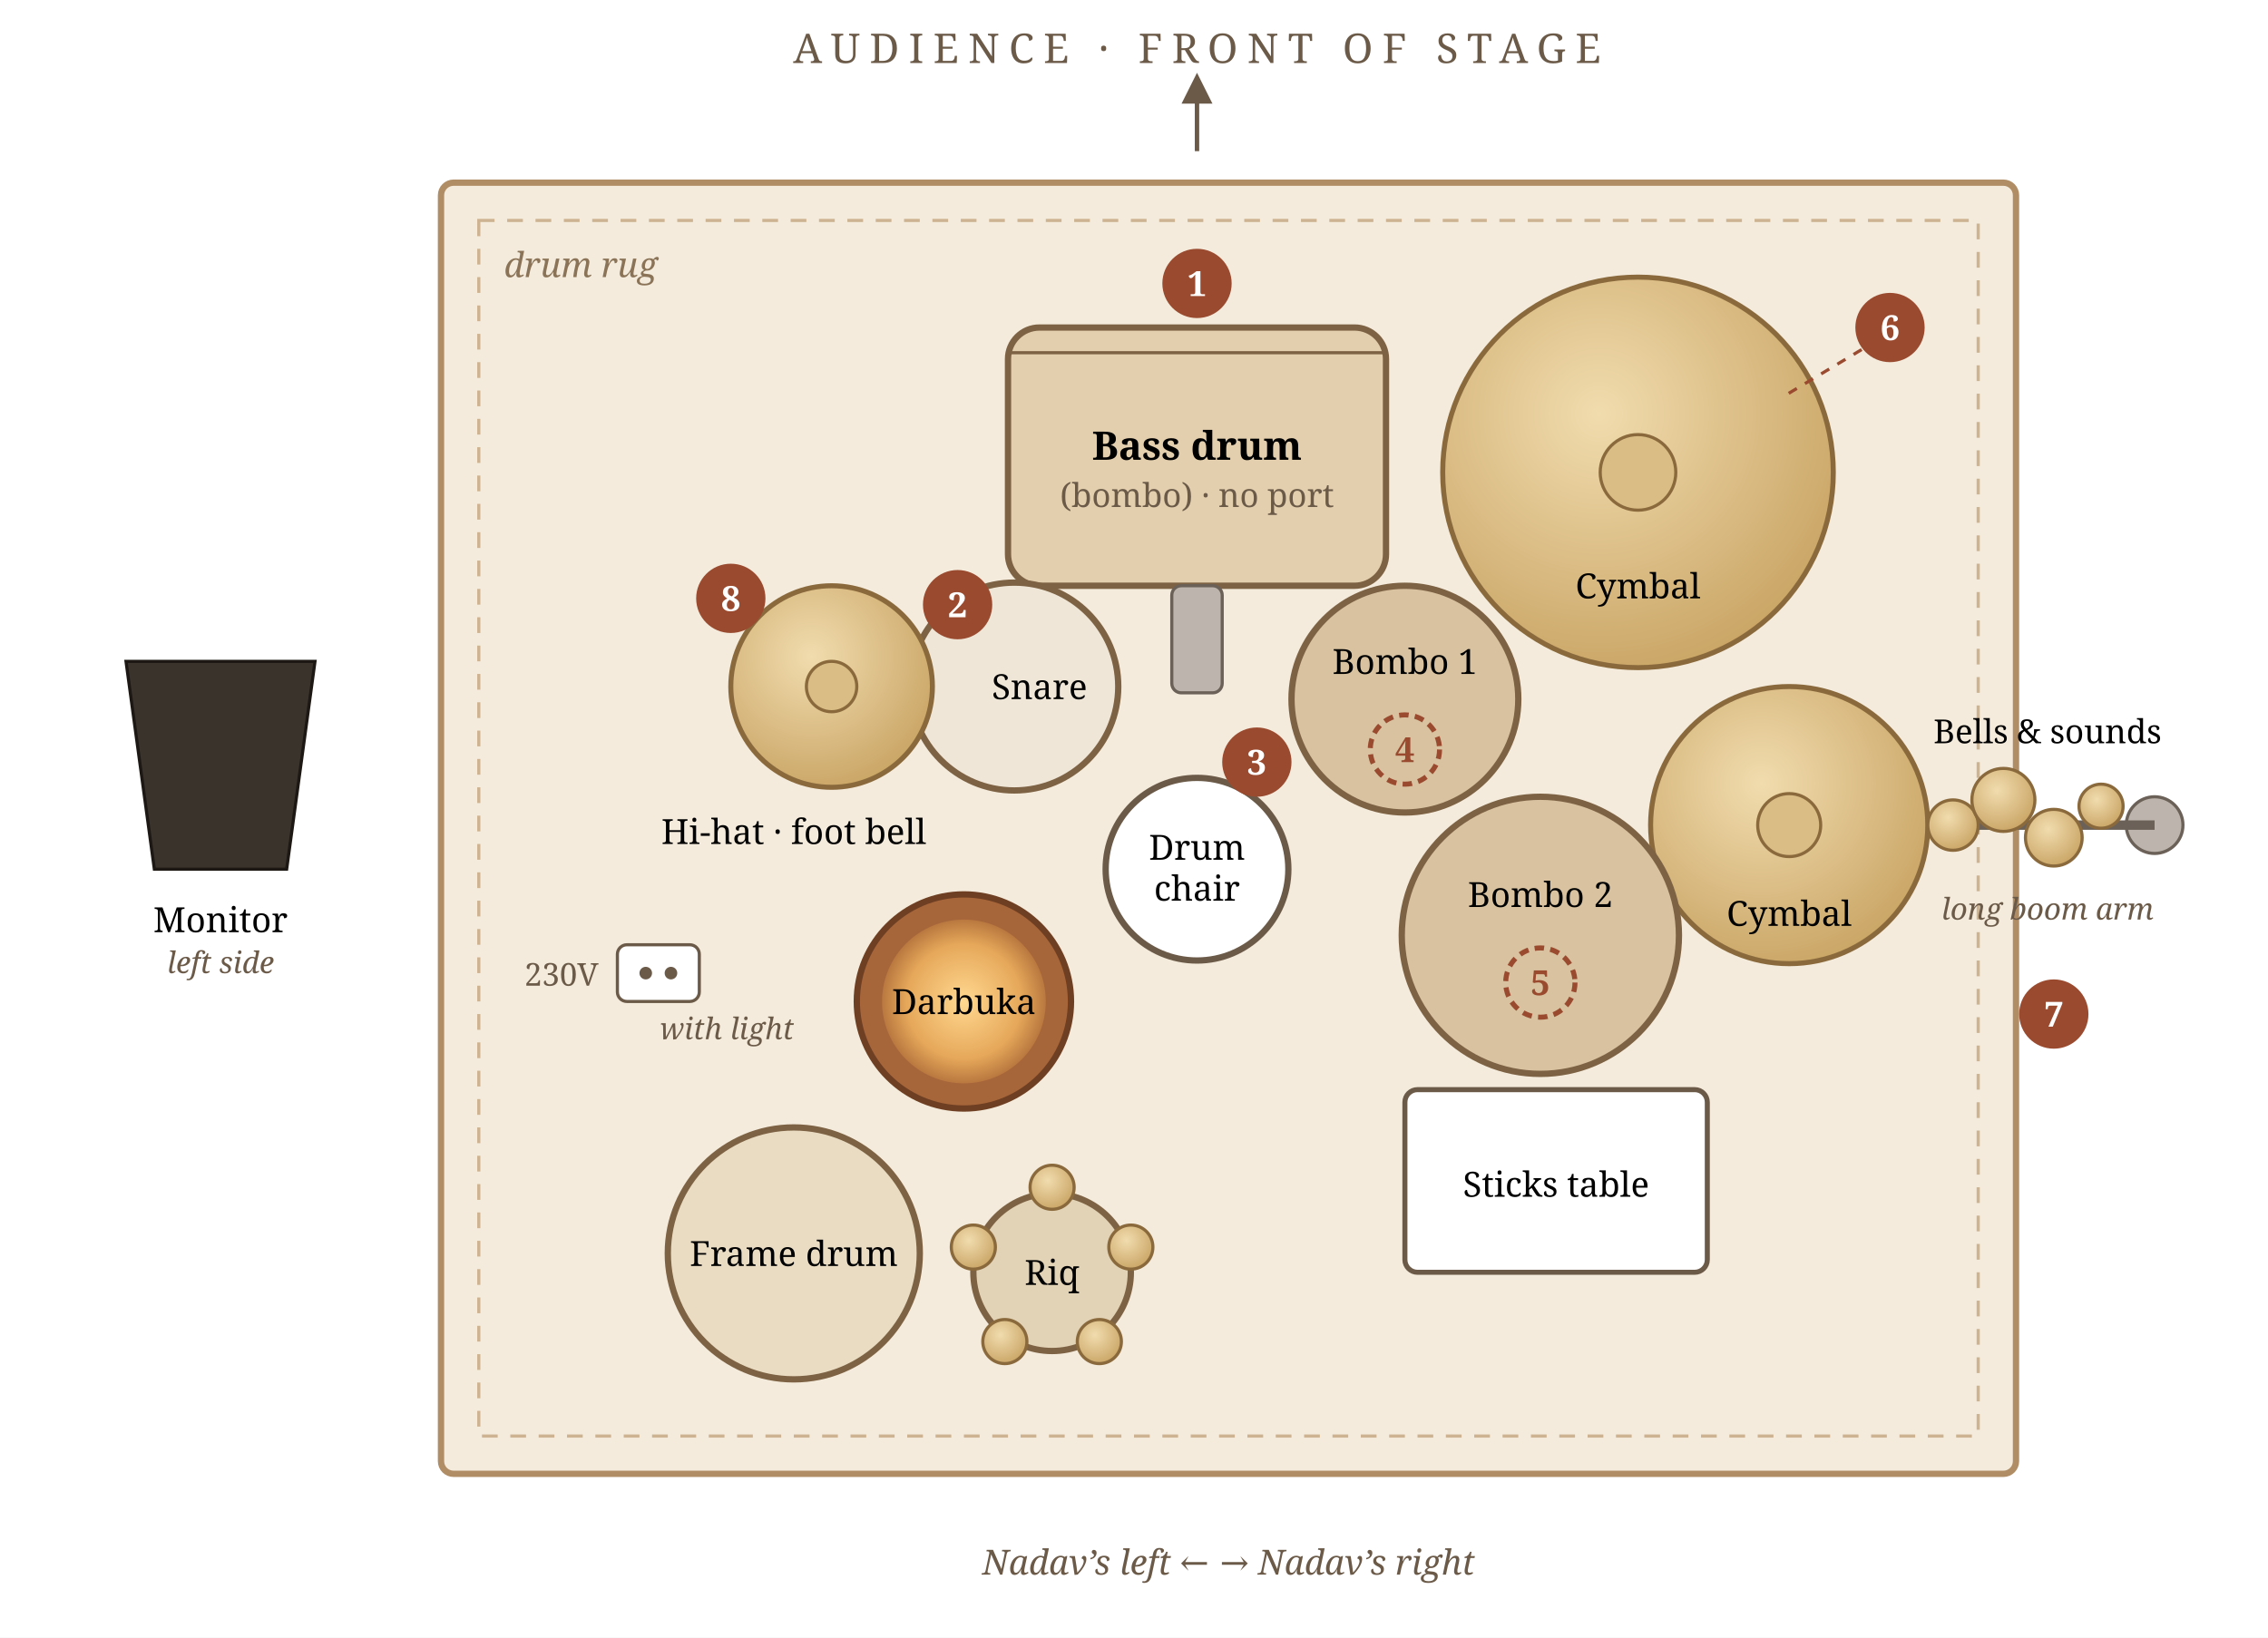
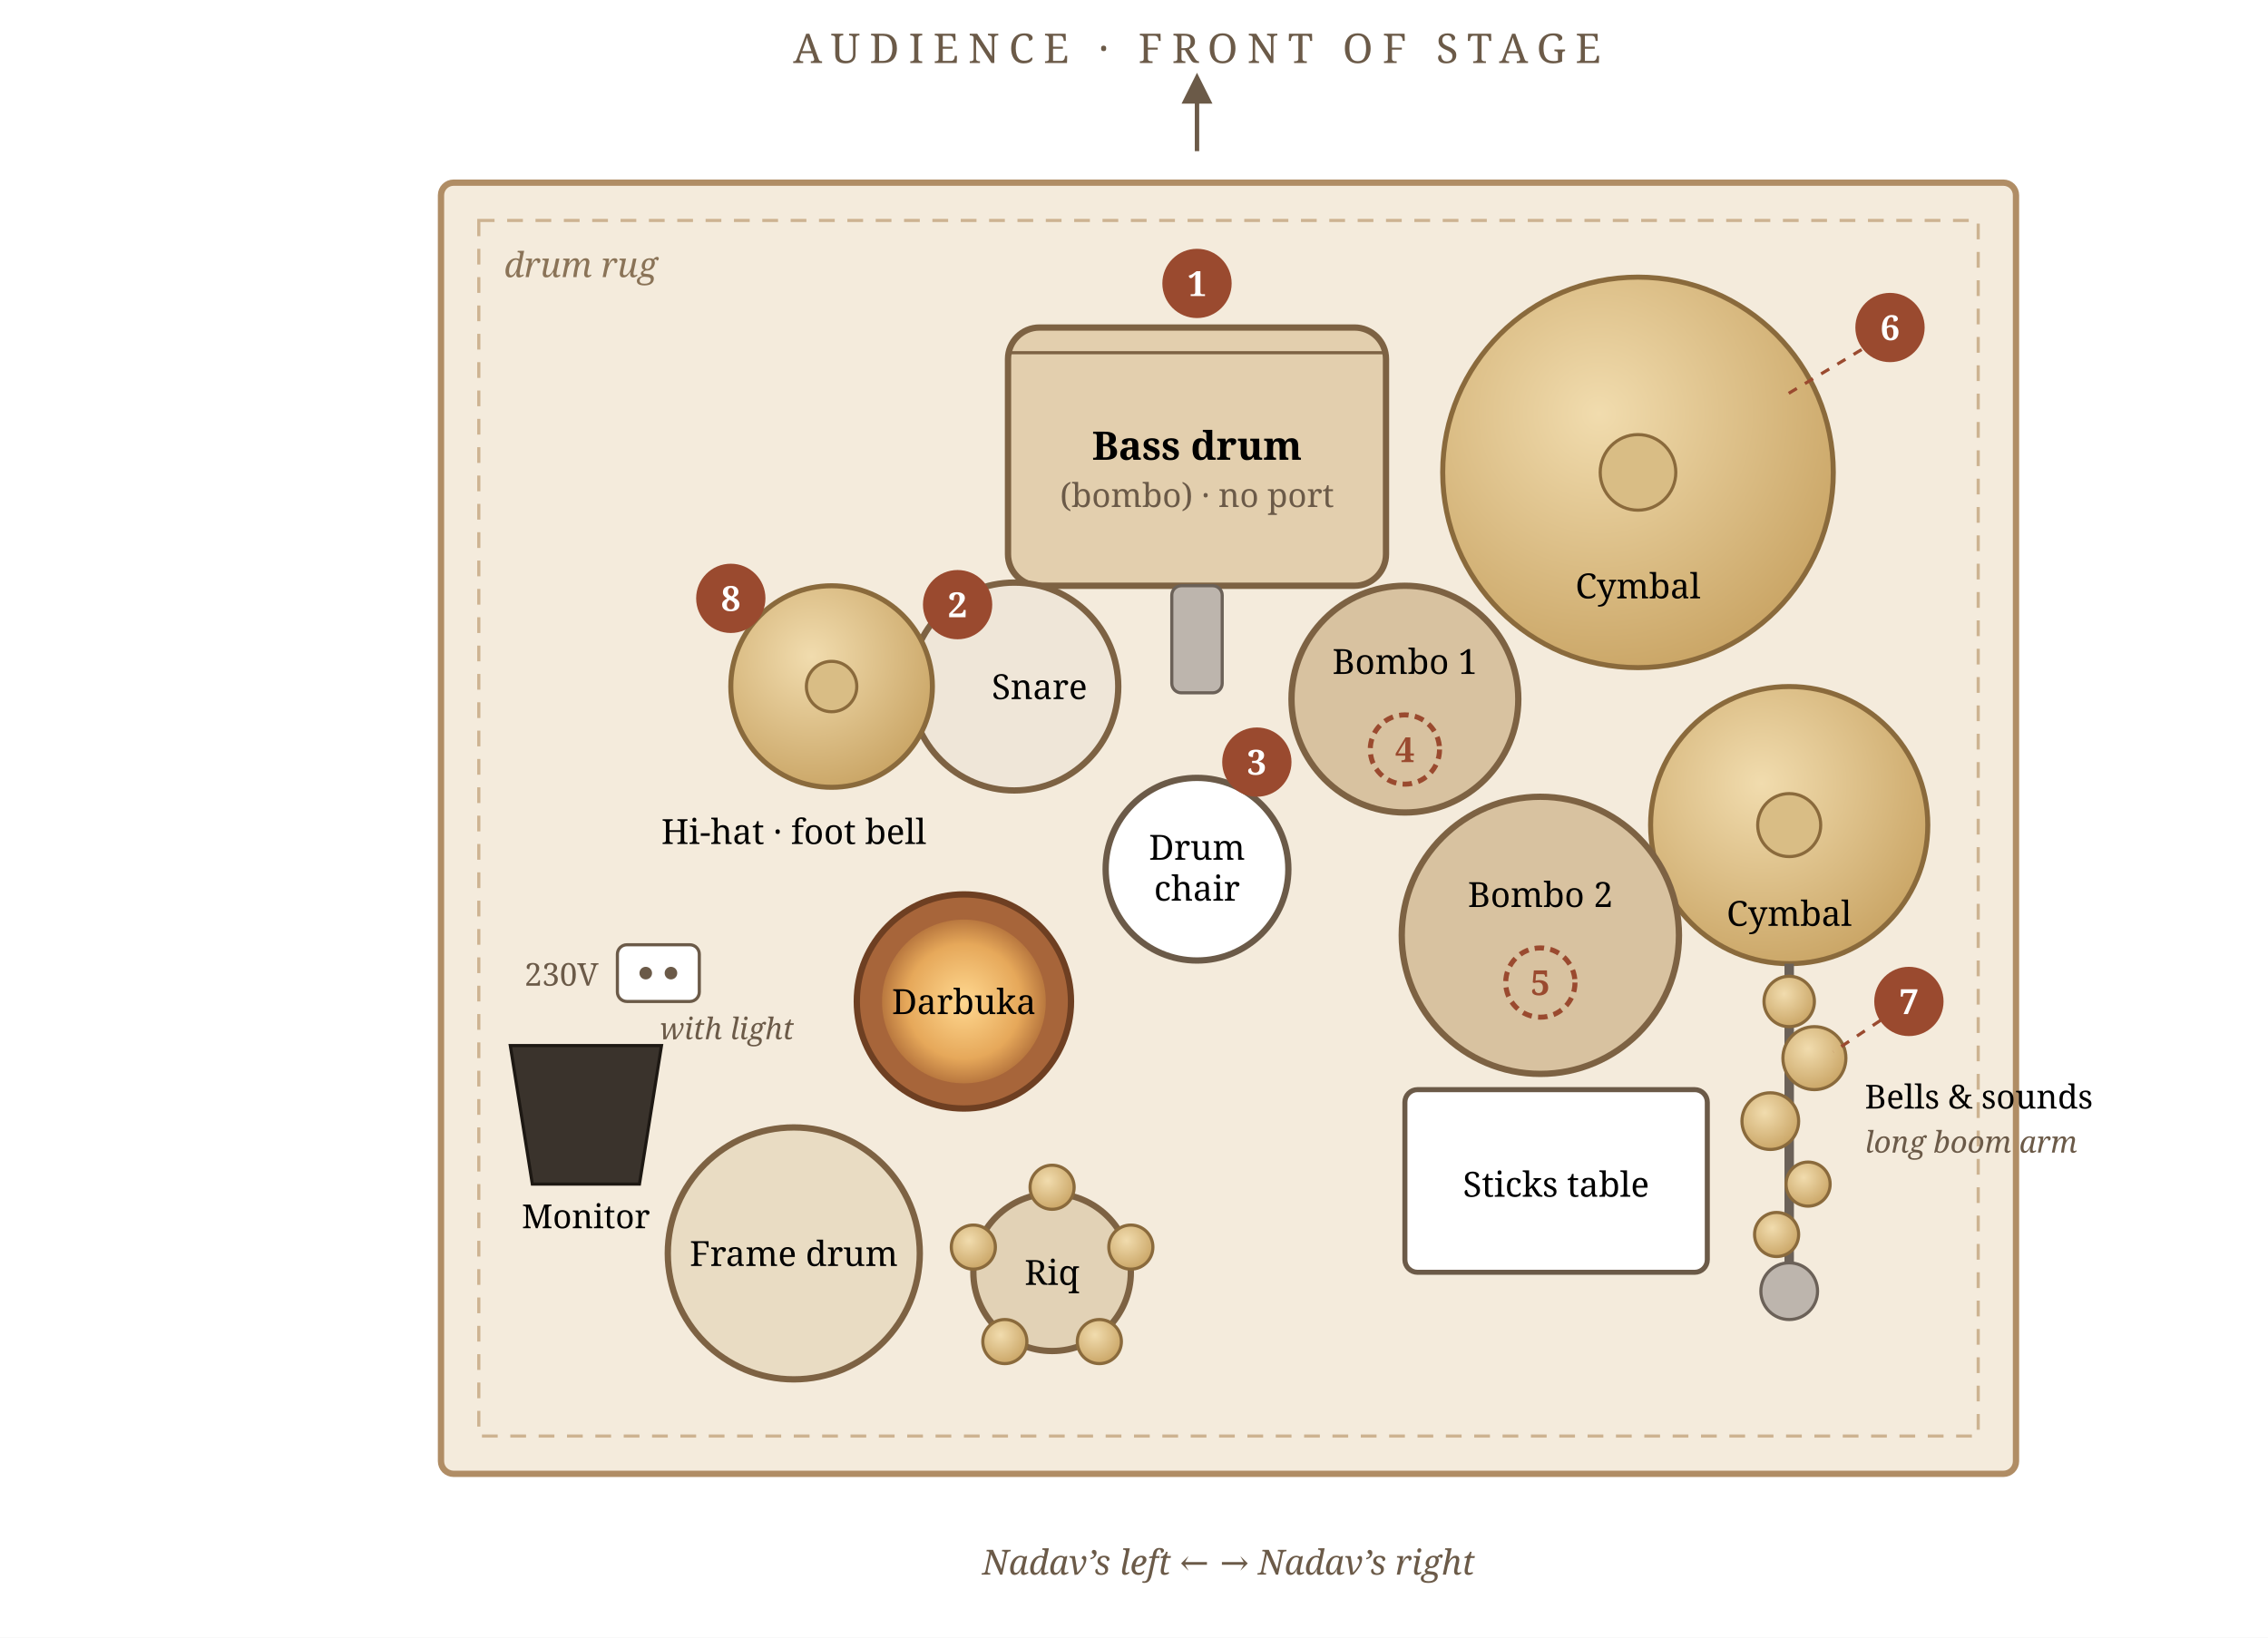
<svg xmlns="http://www.w3.org/2000/svg" viewBox="0 0 720 520" width="720" height="520" font-family="EB Garamond, Garamond, serif">
  <rect width="720" height="520" fill="#ffffff" />
  <defs>
    <radialGradient id="glow" cx="50%" cy="50%" r="50%">
      <stop offset="0" stop-color="#ffd890" />
      <stop offset=".7" stop-color="#e6a85a" />
      <stop offset="1" stop-color="#b9783f" />
    </radialGradient>
    <radialGradient id="brass" cx="40%" cy="35%" r="70%">
      <stop offset="0" stop-color="#f1dcae" />
      <stop offset="1" stop-color="#c9a464" />
    </radialGradient>
    <marker id="arr" viewBox="0 0 10 10" refX="5" refY="5" markerWidth="7" markerHeight="7" orient="auto">
      <path d="M0 0 L10 5 L0 10z" fill="#6b5a48" />
    </marker>
  </defs>
  <text x="380" y="20" text-anchor="middle" font-size="13" letter-spacing="3" fill="#6b5a48">AUDIENCE · FRONT OF STAGE</text>
  <line x1="380" y1="48" x2="380" y2="28" stroke="#6b5a48" stroke-width="1.4" marker-end="url(#arr)" />
  <g id="rug">
    <rect x="140" y="58" width="500" height="410" rx="4" fill="#f4ebdc" stroke="#b08d65" stroke-width="2" />
    <rect x="152" y="70" width="476" height="386" fill="none" stroke="#cdb391" stroke-dasharray="5 4" />
    <text x="160" y="88" font-size="11" fill="#8a7357" font-style="italic">drum rug</text>
  </g>
  <g id="monitor">
-     <path d="M40 210 L100 210 L91 276 L49 276 Z" fill="#3a332c" stroke="#1d1813" />
-     <text x="70" y="296" text-anchor="middle" font-size="11">Monitor</text>
-     <text x="70" y="309" text-anchor="middle" font-size="9.5" fill="#6b5a48" font-style="italic">left side</text>
+     <path d="M162 332 L210 332 L203 376 L169 376 Z" fill="#3a332c" stroke="#1d1813" />
+     <text x="186" y="390" text-anchor="middle" font-size="10.5">Monitor</text>
  </g>
  <g id="cymbal-large">
    <circle cx="520" cy="150" r="62" fill="url(#brass)" stroke="#8a6a3c" stroke-width="1.6" />
    <circle cx="520" cy="150" r="12" fill="#d9bd85" stroke="#8a6a3c" />
    <text x="520" y="190" text-anchor="middle" font-size="11">Cymbal</text>
  </g>
  <g id="cymbal-small">
    <circle cx="568" cy="262" r="44" fill="url(#brass)" stroke="#8a6a3c" stroke-width="1.6" />
    <circle cx="568" cy="262" r="10" fill="#d9bd85" stroke="#8a6a3c" />
    <text x="568" y="294" text-anchor="middle" font-size="11">Cymbal</text>
  </g>
  <g id="bells">
-     <circle cx="684" cy="262" r="9" fill="#bdb5ad" stroke="#6b6158" />
-     <line x1="684" y1="262" x2="612" y2="262" stroke="#6b6158" stroke-width="3" />
+     <line x1="568" y1="306" x2="568" y2="402" stroke="#6b6158" stroke-width="3" />
+     <circle cx="568" cy="410" r="9" fill="#bdb5ad" stroke="#6b6158" />
    <g fill="url(#brass)" stroke="#8a6a3c">
-       <circle cx="620" cy="262" r="8" />
-       <circle cx="636" cy="254" r="10" />
-       <circle cx="652" cy="266" r="9" />
-       <circle cx="667" cy="256" r="7" />
+       <circle cx="568" cy="318" r="8" />
+       <circle cx="576" cy="336" r="10" />
+       <circle cx="562" cy="356" r="9" />
+       <circle cx="574" cy="376" r="7" />
+       <circle cx="564" cy="392" r="7" />
    </g>
-     <text x="650" y="236" text-anchor="middle" font-size="10.5">Bells &amp; sounds</text>
-     <text x="650" y="292" text-anchor="middle" font-size="9.5" fill="#6b5a48" font-style="italic">long boom arm</text>
+     <text x="592" y="352" font-size="10.5">Bells &amp; sounds</text>
+     <text x="592" y="366" font-size="9.5" fill="#6b5a48" font-style="italic">long boom arm</text>
  </g>
  <g id="bass-drum">
    <rect x="320" y="104" width="120" height="82" rx="10" fill="#e3cfae" stroke="#7d6243" stroke-width="2" />
    <line x1="320" y1="112" x2="440" y2="112" stroke="#7d6243" />
    <text x="380" y="146" text-anchor="middle" font-size="12.5" font-weight="600">Bass drum</text>
    <text x="380" y="161" text-anchor="middle" font-size="10.5" fill="#6b5a48">(bombo) · no port</text>
    <rect x="372" y="186" width="16" height="34" rx="3" fill="#bdb5ad" stroke="#6b6158" />
  </g>
  <g id="snare">
    <circle cx="322" cy="218" r="33" fill="#efe6d8" stroke="#7d6243" stroke-width="2" />
    <text x="330" y="222" text-anchor="middle" font-size="11">Snare</text>
  </g>
  <g id="hihat">
    <circle cx="264" cy="218" r="32" fill="url(#brass)" stroke="#8a6a3c" stroke-width="1.6" />
    <circle cx="264" cy="218" r="8" fill="#d9bd85" stroke="#8a6a3c" />
    <text x="252" y="268" text-anchor="middle" font-size="11">Hi-hat · foot bell</text>
  </g>
  <g id="bombo-1">
    <circle cx="446" cy="222" r="36" fill="#d8c2a0" stroke="#7d6243" stroke-width="2" />
    <text x="446" y="214" text-anchor="middle" font-size="11">Bombo 1</text>
  </g>
  <g id="bombo-2">
    <circle cx="489" cy="297" r="44" fill="#d8c2a0" stroke="#7d6243" stroke-width="2" />
    <text x="489" y="288" text-anchor="middle" font-size="11">Bombo 2</text>
  </g>
  <g id="sticks">
    <rect x="446" y="346" width="96" height="58" rx="4" fill="#fff" stroke="#6b5a48" stroke-width="1.6" />
    <text x="494" y="380" text-anchor="middle" font-size="11">Sticks table</text>
  </g>
  <g id="chair">
    <circle cx="380" cy="276" r="29" fill="#fff" stroke="#6b5a48" stroke-width="2" />
    <text x="380" y="273" text-anchor="middle" font-size="11">Drum</text>
    <text x="380" y="286" text-anchor="middle" font-size="11">chair</text>
  </g>
  <g id="darbuka">
    <circle cx="306" cy="318" r="34" fill="#a7653a" stroke="#6e3f22" stroke-width="2" />
    <circle cx="306" cy="318" r="26" fill="url(#glow)" />
    <text x="306" y="322" text-anchor="middle" font-size="11">Darbuka</text>
    <text x="252" y="330" text-anchor="end" font-size="9.5" fill="#6b5a48" font-style="italic">with light</text>
  </g>
  <g id="frame-drum">
    <circle cx="252" cy="398" r="40" fill="#e9dcc3" stroke="#7d6243" stroke-width="2" />
    <text x="252" y="402" text-anchor="middle" font-size="11">Frame drum</text>
  </g>
  <g id="riq">
    <circle cx="334" cy="404" r="25" fill="#e2d2b6" stroke="#7d6243" stroke-width="2" />
    <g fill="url(#brass)" stroke="#8a6a3c">
      <circle cx="334" cy="377" r="7" />
      <circle cx="359" cy="396" r="7" />
      <circle cx="349" cy="426" r="7" />
      <circle cx="319" cy="426" r="7" />
      <circle cx="309" cy="396" r="7" />
    </g>
    <text x="334" y="408" text-anchor="middle" font-size="11">Riq</text>
  </g>
  <g id="outlet">
    <rect x="196" y="300" width="26" height="18" rx="3" fill="#fff" stroke="#6b5a48" />
    <circle cx="205" cy="309" r="2" fill="#6b5a48" />
    <circle cx="213" cy="309" r="2" fill="#6b5a48" />
    <text x="190" y="313" text-anchor="end" font-size="10" fill="#6b5a48">230V</text>
  </g>
  <g id="mics" font-size="11" font-weight="700" text-anchor="middle">
    <circle cx="380" cy="90" r="11" fill="#9a4a2f" />
    <text x="380" y="94" fill="#fff">1</text>
    <circle cx="304" cy="192" r="11" fill="#9a4a2f" />
    <text x="304" y="196" fill="#fff">2</text>
    <circle cx="399" cy="242" r="11" fill="#9a4a2f" />
    <text x="399" y="246" fill="#fff">3</text>
    <circle cx="446" cy="238" r="11" fill="none" stroke="#9a4a2f" stroke-dasharray="3 2" stroke-width="1.6" />
    <text x="446" y="242" fill="#9a4a2f">4</text>
    <circle cx="489" cy="312" r="11" fill="none" stroke="#9a4a2f" stroke-dasharray="3 2" stroke-width="1.6" />
    <text x="489" y="316" fill="#9a4a2f">5</text>
    <circle cx="600" cy="104" r="11" fill="#9a4a2f" />
    <text x="600" y="108" fill="#fff">6</text>
    <line x1="591" y1="111" x2="566" y2="126" stroke="#9a4a2f" stroke-dasharray="3 3" />
-     <circle cx="652" cy="322" r="11" fill="#9a4a2f" />
-     <text x="652" y="326" fill="#fff">7</text>
+     <circle cx="606" cy="318" r="11" fill="#9a4a2f" />
+     <text x="606" y="322" fill="#fff">7</text>
+     <line x1="597" y1="324" x2="582" y2="334" stroke="#9a4a2f" stroke-dasharray="3 3" />
    <circle cx="232" cy="190" r="11" fill="#9a4a2f" />
    <text x="232" y="194" fill="#fff">8</text>
  </g>
  <text x="390" y="500" text-anchor="middle" font-size="11" fill="#6b5a48" font-style="italic">Nadav’s left ←                                                             → Nadav’s right</text>
</svg>
